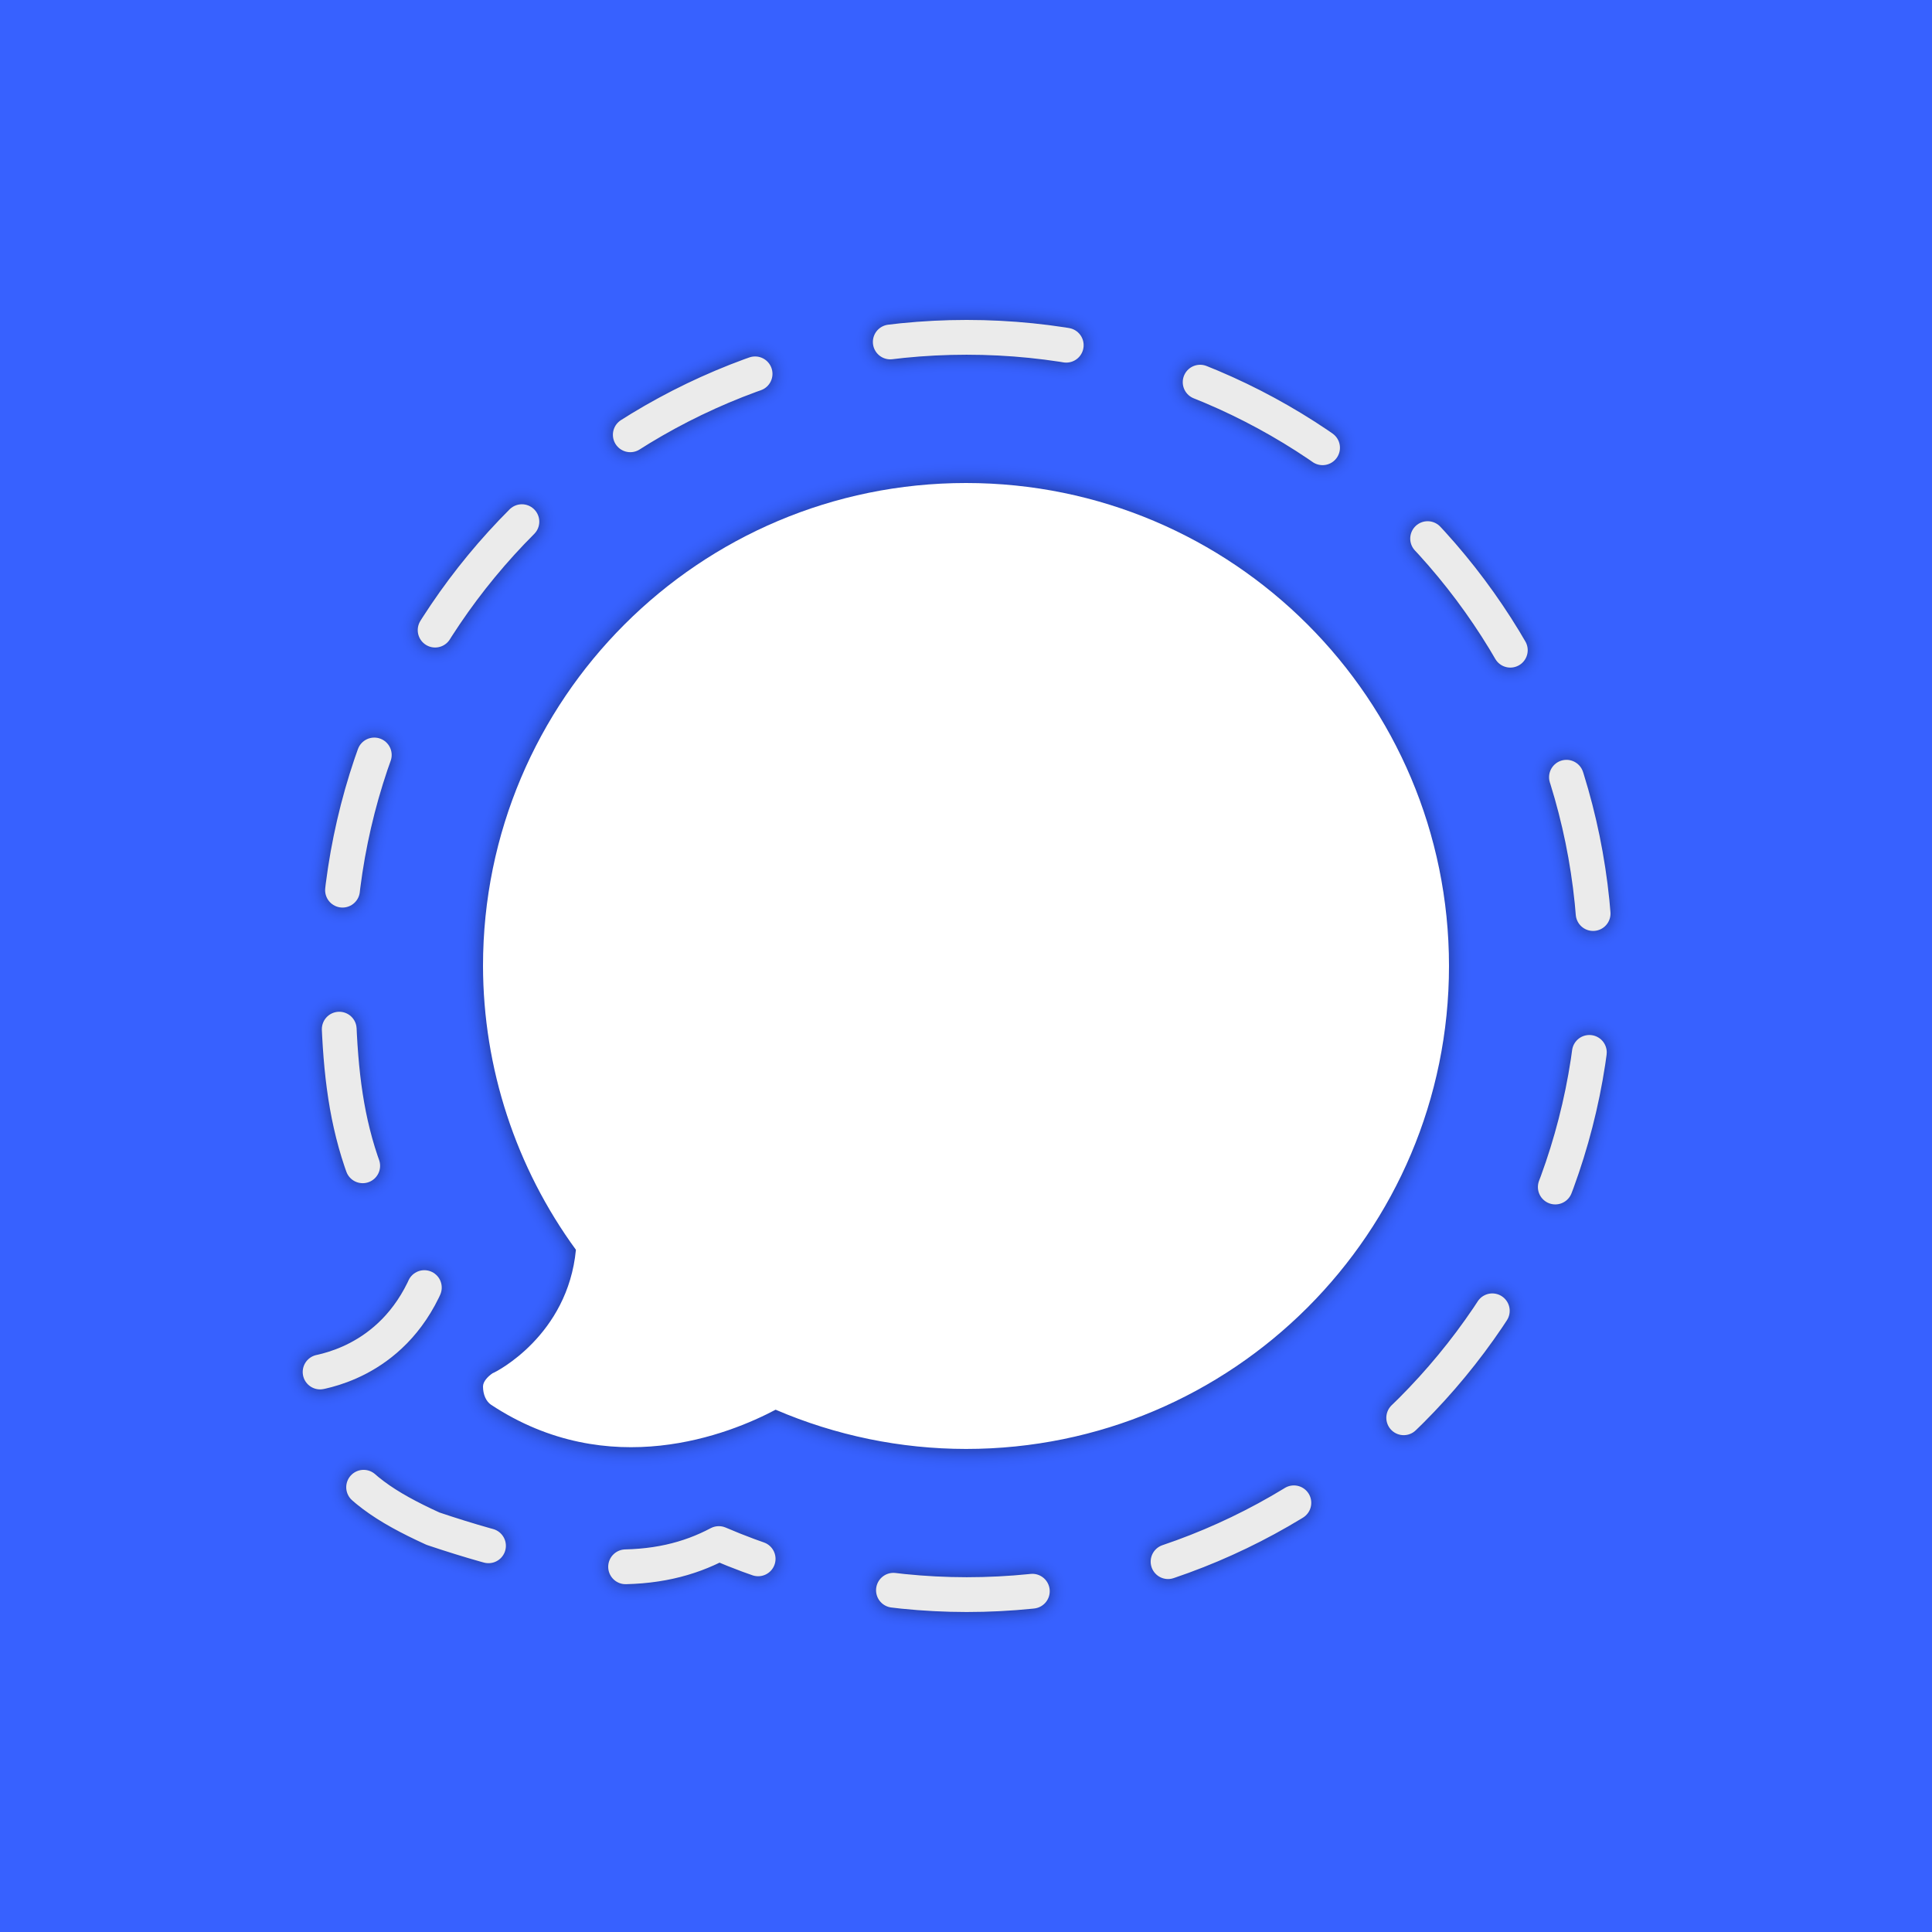
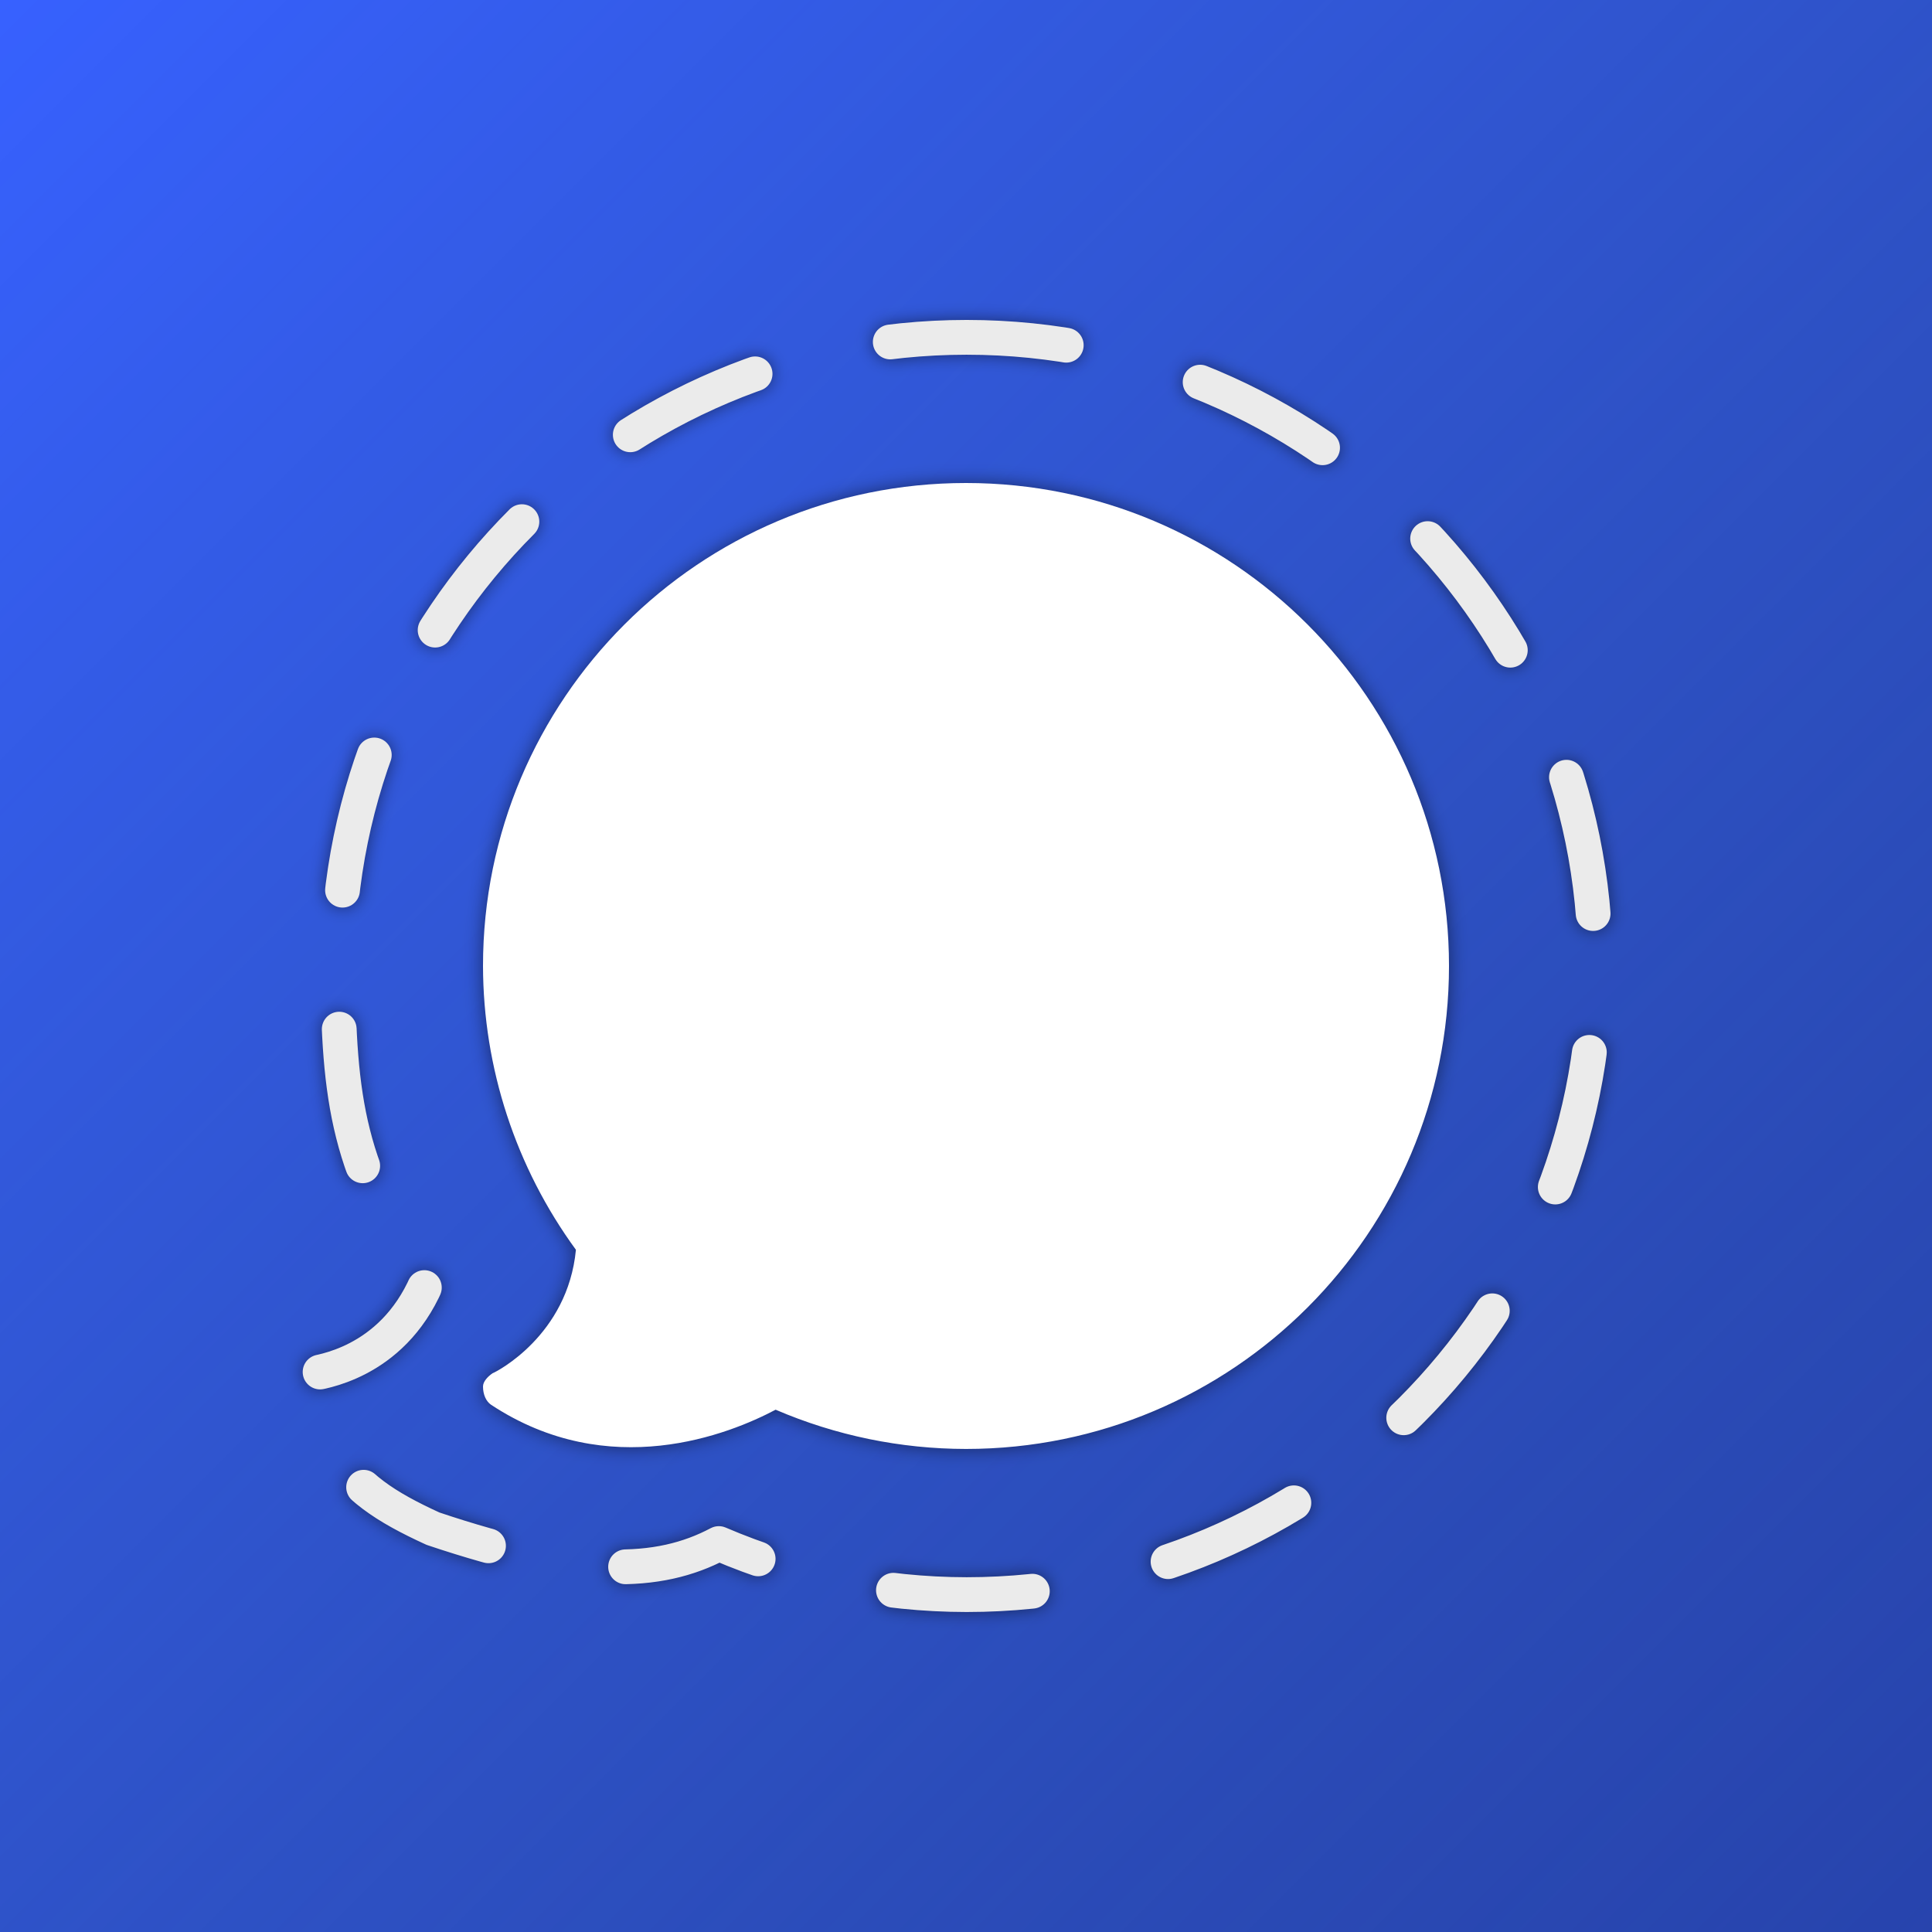
- <svg xmlns="http://www.w3.org/2000/svg" width="300" height="300" viewBox="0 0 109.374 109.374" version="1.1" id="svg8">
+ <svg xmlns="http://www.w3.org/2000/svg" xmlns:xlink="http://www.w3.org/1999/xlink" width="300" height="300" viewBox="0 0 109.374 109.374" version="1.1" id="svg8">
  <defs id="defs2">
+     <linearGradient id="linearGradient890">
+       <stop style="stop-color:#193321;stop-opacity:0" offset="0" id="stop886" />
+       <stop style="stop-color:#1d3179;stop-opacity:0.608" offset="1" id="stop888" />
+     </linearGradient>
    <filter style="color-interpolation-filters:sRGB;" id="filter977">
      <feFlood flood-opacity="0.498" flood-color="rgb(0,0,0)" result="flood" id="feFlood967" />
      <feComposite in="flood" in2="SourceGraphic" operator="in" result="composite1" id="feComposite969" />
      <feGaussianBlur in="composite1" stdDeviation="3" result="blur" id="feGaussianBlur971" />
      <feOffset dx="0" dy="0" result="offset" id="feOffset973" />
      <feComposite in="SourceGraphic" in2="offset" operator="over" result="composite2" id="feComposite975" />
    </filter>
    <filter style="color-interpolation-filters:sRGB" id="filter977-2">
      <feFlood flood-opacity="0.498" flood-color="rgb(0,0,0)" result="flood" id="feFlood967-0" />
      <feComposite in="flood" in2="SourceGraphic" operator="in" result="composite1" id="feComposite969-5" />
      <feGaussianBlur in="composite1" stdDeviation="3" result="blur" id="feGaussianBlur971-2" />
      <feOffset dx="0" dy="0" result="offset" id="feOffset973-1" />
      <feComposite in="SourceGraphic" in2="offset" operator="over" result="composite2" id="feComposite975-8" />
    </filter>
    <filter style="color-interpolation-filters:sRGB;" id="filter951">
      <feFlood flood-opacity="0.498" flood-color="rgb(0,0,0)" result="flood" id="feFlood941" />
      <feComposite in="flood" in2="SourceGraphic" operator="in" result="composite1" id="feComposite943" />
      <feGaussianBlur in="composite1" stdDeviation="2" result="blur" id="feGaussianBlur945" />
      <feOffset dx="0" dy="0" result="offset" id="feOffset947" />
      <feComposite in="SourceGraphic" in2="offset" operator="over" result="composite2" id="feComposite949" />
    </filter>
+     <linearGradient xlink:href="#linearGradient890" id="linearGradient892" x1="0" y1="0" x2="109.374" y2="109.374" gradientUnits="userSpaceOnUse" />
  </defs>
  <g id="g4590" transform="translate(0,-217.625)" style="display:inline">
    <rect style="fill:#3761ff;fill-opacity:1;stroke-width:0.365" id="rect885" width="109.374" height="109.374" x="0" y="217.625" />
+   </g>
+   <g id="layer2">
+     <rect style="fill:url(#linearGradient892);fill-opacity:1;stroke:none;stroke-width:1.97;stroke-miterlimit:4;stroke-dasharray:7.879, 7.879;stroke-dashoffset:9.725;stroke-opacity:1" id="rect884" width="109.374" height="109.374" x="0" y="0" />
  </g>
  <g id="layer1">
    <g id="g905" transform="matrix(0.18229,0,0,0.1822807,27.3435,27.3435)" style="fill:#ffffff;fill-opacity:1;filter:url(#filter977)">
      <g transform="matrix(0.9625474,0,0,1.003119,0,-6.212251)" id="g6" style="fill:#ffffff;fill-opacity:1">
        <g id="g4" style="fill:#ffffff;fill-opacity:1">
-           <path id="path2" transform="matrix(1.03891,0,0,0.9968904,0,6.192933)" d="M 150,0 A 150,150 0 0 0 0,150 150,150 0 0 0 28.854,238.143 C 26.319,264.708 4.145,276.079 2.957,276.492 1.479,277.518 0,279.06 0,280.602 c 0,2.568 0.986,4.621 2.465,5.648 36.657,24.226 74.042,9.175 88.412,1.564 A 150,150 0 0 0 150,300 150,150 0 0 0 300,150 150,150 0 0 0 150,0 Z" style="stroke-width:0.983;fill:#ffffff;fill-opacity:1" />
+           <path id="path2" transform="matrix(1.03891,0,0,0.9968904,0,6.192933)" d="M 150,0 A 150,150 0 0 0 0,150 150,150 0 0 0 28.854,238.143 C 26.319,264.708 4.145,276.079 2.957,276.492 1.479,277.518 0,279.06 0,280.602 c 0,2.568 0.986,4.621 2.465,5.648 36.657,24.226 74.042,9.175 88.412,1.564 A 150,150 0 0 0 150,300 150,150 0 0 0 300,150 150,150 0 0 0 150,0 Z" style="fill:#ffffff;fill-opacity:1;stroke-width:0.983" />
        </g>
      </g>
      <g transform="translate(0,-11.51999)" id="g8" style="fill:#ffffff;fill-opacity:1" />
      <g transform="translate(0,-11.51999)" id="g10" style="fill:#ffffff;fill-opacity:1" />
      <g transform="translate(0,-11.51999)" id="g12" style="fill:#ffffff;fill-opacity:1" />
      <g transform="translate(0,-11.51999)" id="g14" style="fill:#ffffff;fill-opacity:1" />
      <g transform="translate(0,-11.51999)" id="g16" style="fill:#ffffff;fill-opacity:1" />
      <g transform="translate(0,-11.51999)" id="g18" style="fill:#ffffff;fill-opacity:1" />
      <g transform="translate(0,-11.51999)" id="g20" style="fill:#ffffff;fill-opacity:1" />
      <g transform="translate(0,-11.51999)" id="g22" style="fill:#ffffff;fill-opacity:1" />
      <g transform="translate(0,-11.51999)" id="g24" style="fill:#ffffff;fill-opacity:1" />
      <g transform="translate(0,-11.51999)" id="g26" style="fill:#ffffff;fill-opacity:1" />
      <g transform="translate(0,-11.51999)" id="g28" style="fill:#ffffff;fill-opacity:1" />
      <g transform="translate(0,-11.51999)" id="g30" style="fill:#ffffff;fill-opacity:1" />
      <g transform="translate(0,-11.51999)" id="g32" style="fill:#ffffff;fill-opacity:1" />
      <g transform="translate(0,-11.51999)" id="g34" style="fill:#ffffff;fill-opacity:1" />
      <g transform="translate(0,-11.51999)" id="g36" style="fill:#ffffff;fill-opacity:1" />
    </g>
    <g id="g905-3" transform="matrix(0.2372692,0,0,0.237257,19.13239,19.09705)" style="fill:none;fill-opacity:1;stroke:#ebebeb;stroke-opacity:1;filter:url(#filter951)">
      <g transform="matrix(0.9625474,0,0,1.003119,0,-6.212251)" id="g6-3" style="fill:none;fill-opacity:1;stroke:#ebebeb;stroke-opacity:1">
        <g id="g4-4" style="fill:none;fill-opacity:1;stroke:#ebebeb;stroke-opacity:1">
          <path id="path2-9" transform="matrix(1.03891,0,0,0.9968904,0,6.192933)" d="M 150,0 C 67.157,0 -5.5228481e-6,67.157 0,150 c 0.065,31.691 2.483,49.925 21.171,75.52 -8.469,19.642 -26.097,21.346 -27.285,21.759 -2.22,0.532 0.075,10.833 4.903,18.506 5.386,8.559 12.419,13.234 23.88,18.479 35.285,11.878 53.839,11.161 68.209,3.551 C 109.555,295.841 129.67,299.987 150,300 232.843,300 300,232.843 300,150 300,67.157 232.843,0 150,0 Z" style="fill:none;fill-opacity:1;stroke:#ebebeb;stroke-width:8.302;stroke-linecap:round;stroke-linejoin:round;stroke-miterlimit:4;stroke-dasharray:33.209, 33.209;stroke-dashoffset:14.944;stroke-opacity:1" />
        </g>
      </g>
      <g transform="translate(0,-11.51999)" id="g8-8" style="fill:none;fill-opacity:1;stroke:#ebebeb;stroke-opacity:1" />
      <g transform="translate(0,-11.51999)" id="g10-9" style="fill:none;fill-opacity:1;stroke:#ebebeb;stroke-opacity:1" />
      <g transform="translate(0,-11.51999)" id="g12-9" style="fill:none;fill-opacity:1;stroke:#ebebeb;stroke-opacity:1" />
      <g transform="translate(0,-11.51999)" id="g14-2" style="fill:none;fill-opacity:1;stroke:#ebebeb;stroke-opacity:1" />
      <g transform="translate(0,-11.51999)" id="g16-2" style="fill:none;fill-opacity:1;stroke:#ebebeb;stroke-opacity:1" />
      <g transform="translate(0,-11.51999)" id="g18-1" style="fill:none;fill-opacity:1;stroke:#ebebeb;stroke-opacity:1" />
      <g transform="translate(0,-11.51999)" id="g20-3" style="fill:none;fill-opacity:1;stroke:#ebebeb;stroke-opacity:1" />
      <g transform="translate(0,-11.51999)" id="g22-7" style="fill:none;fill-opacity:1;stroke:#ebebeb;stroke-opacity:1" />
      <g transform="translate(0,-11.51999)" id="g24-6" style="fill:none;fill-opacity:1;stroke:#ebebeb;stroke-opacity:1" />
      <g transform="translate(0,-11.51999)" id="g26-5" style="fill:none;fill-opacity:1;stroke:#ebebeb;stroke-opacity:1" />
      <g transform="translate(0,-11.51999)" id="g28-4" style="fill:none;fill-opacity:1;stroke:#ebebeb;stroke-opacity:1" />
      <g transform="translate(0,-11.51999)" id="g30-7" style="fill:none;fill-opacity:1;stroke:#ebebeb;stroke-opacity:1" />
      <g transform="translate(0,-11.51999)" id="g32-5" style="fill:none;fill-opacity:1;stroke:#ebebeb;stroke-opacity:1" />
      <g transform="translate(0,-11.51999)" id="g34-2" style="fill:none;fill-opacity:1;stroke:#ebebeb;stroke-opacity:1" />
      <g transform="translate(0,-11.51999)" id="g36-3" style="fill:none;fill-opacity:1;stroke:#ebebeb;stroke-opacity:1" />
    </g>
  </g>
</svg>
